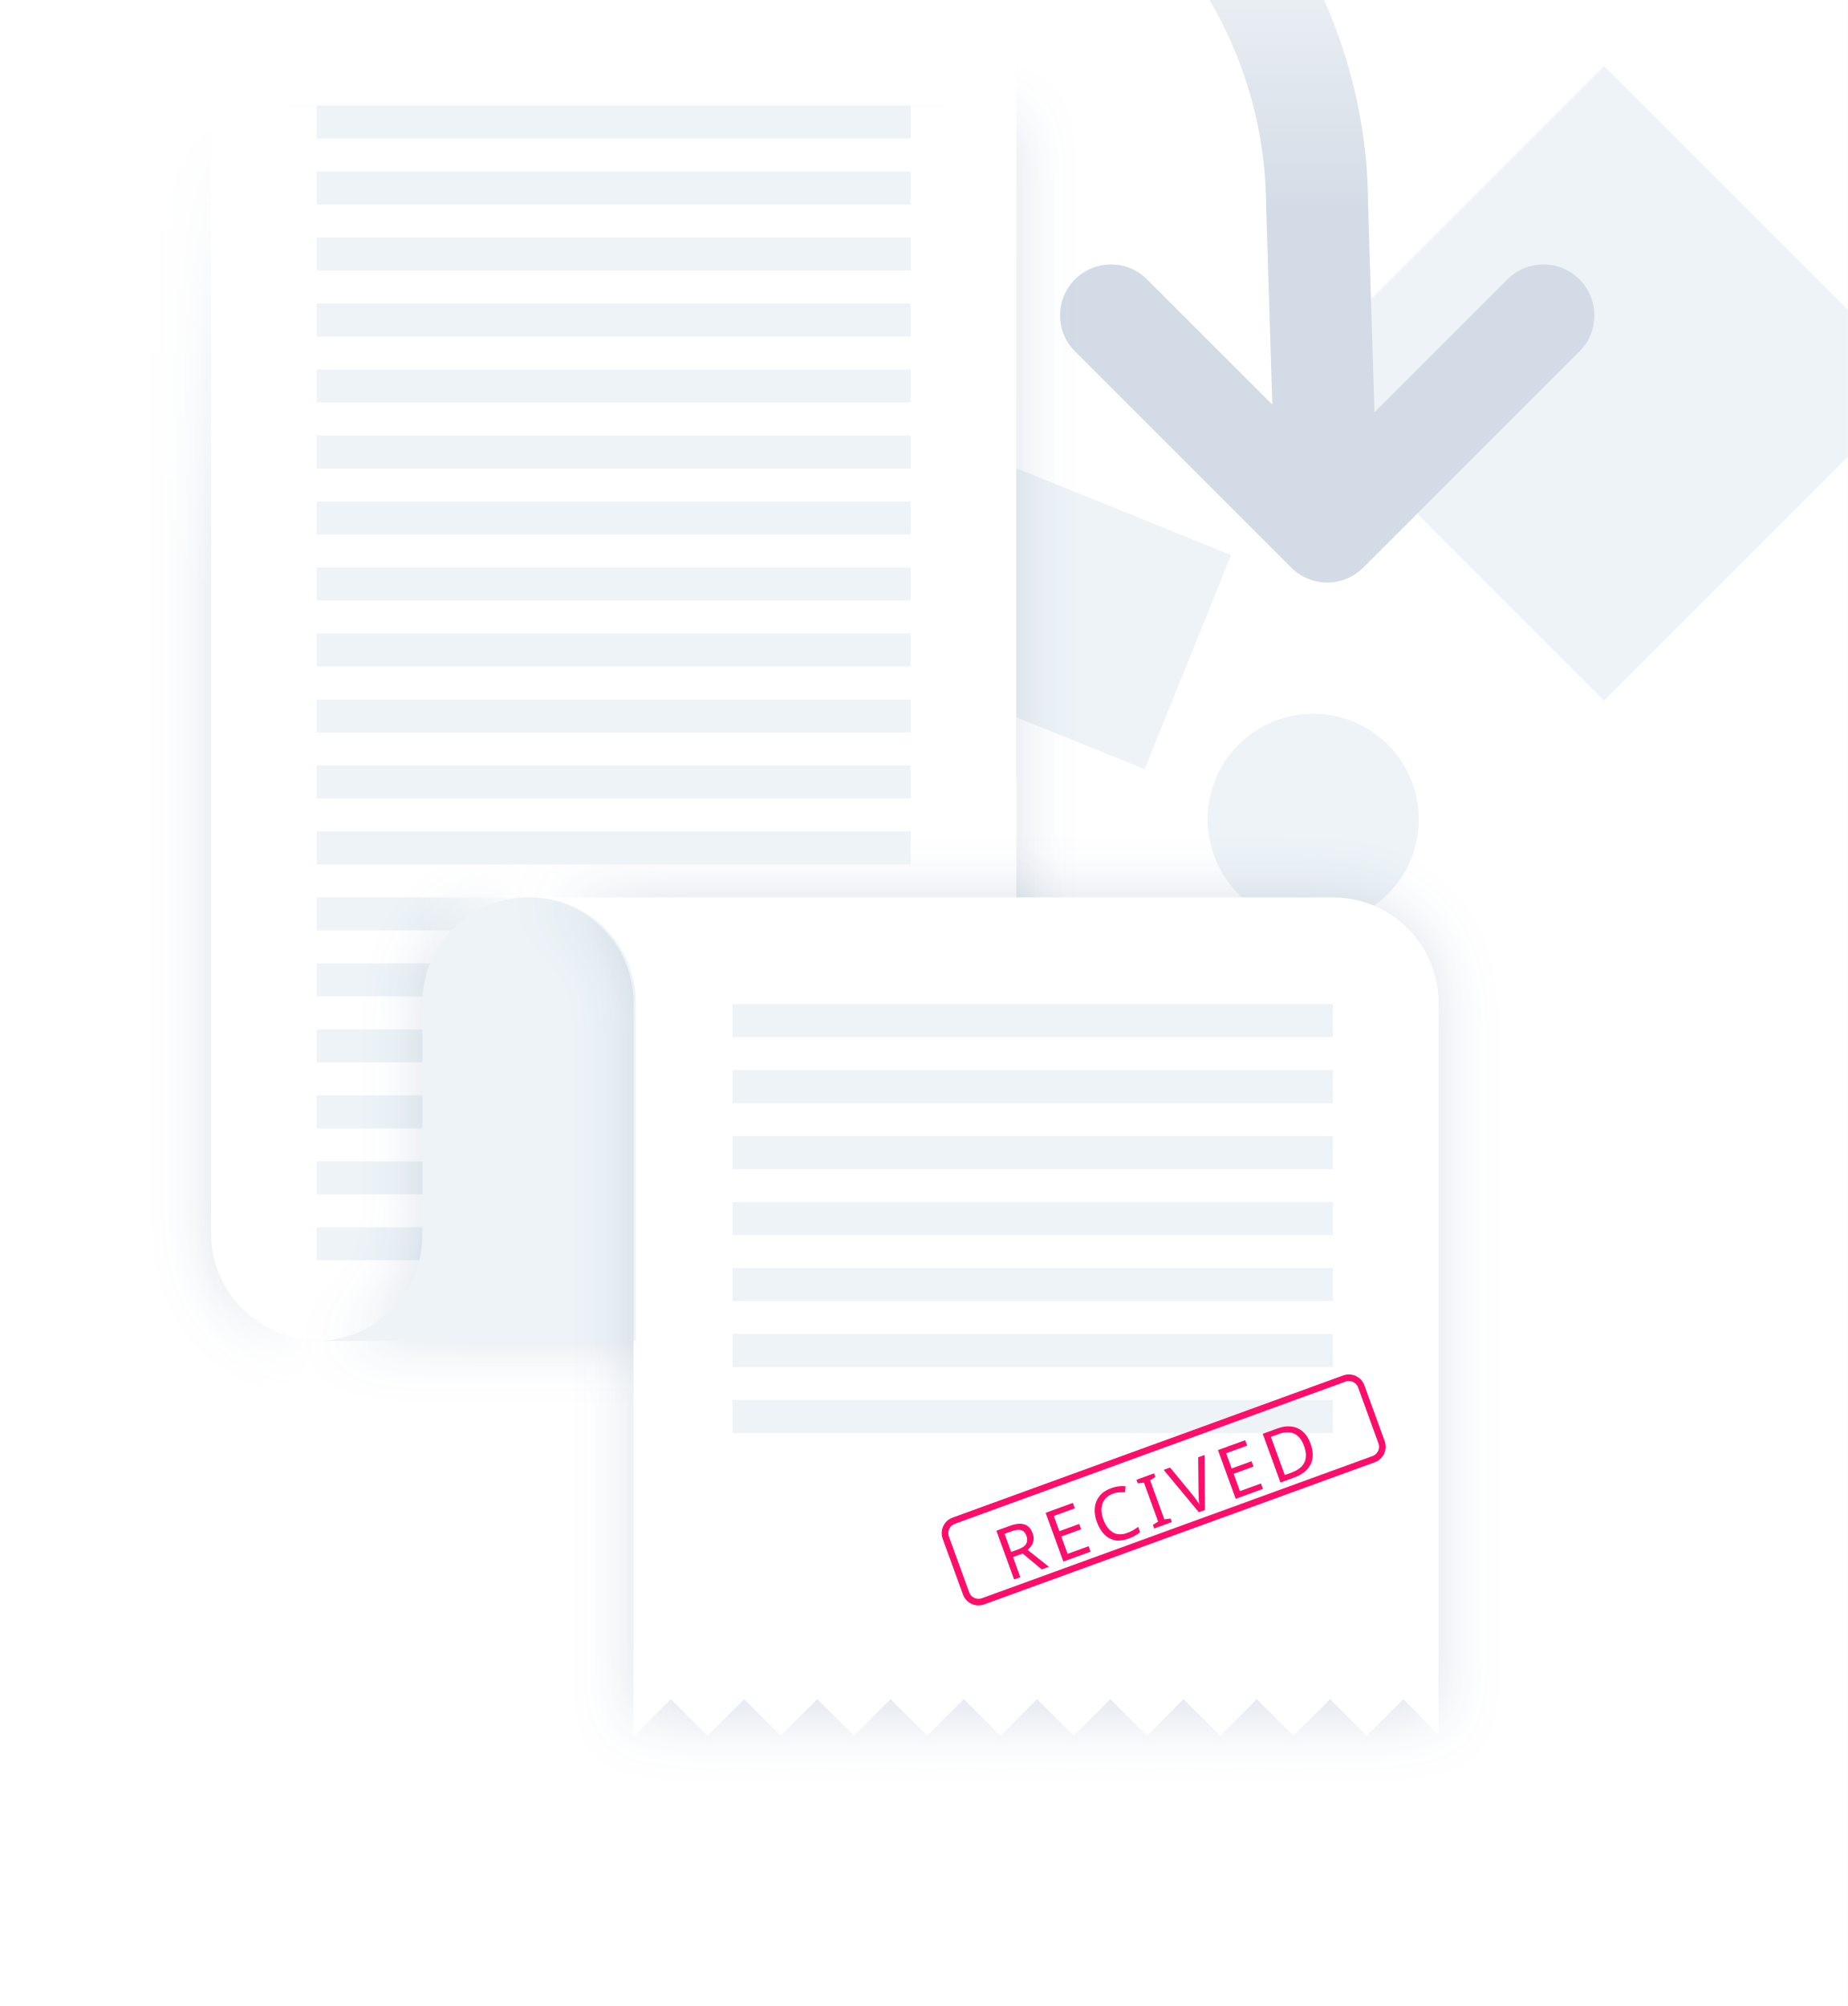
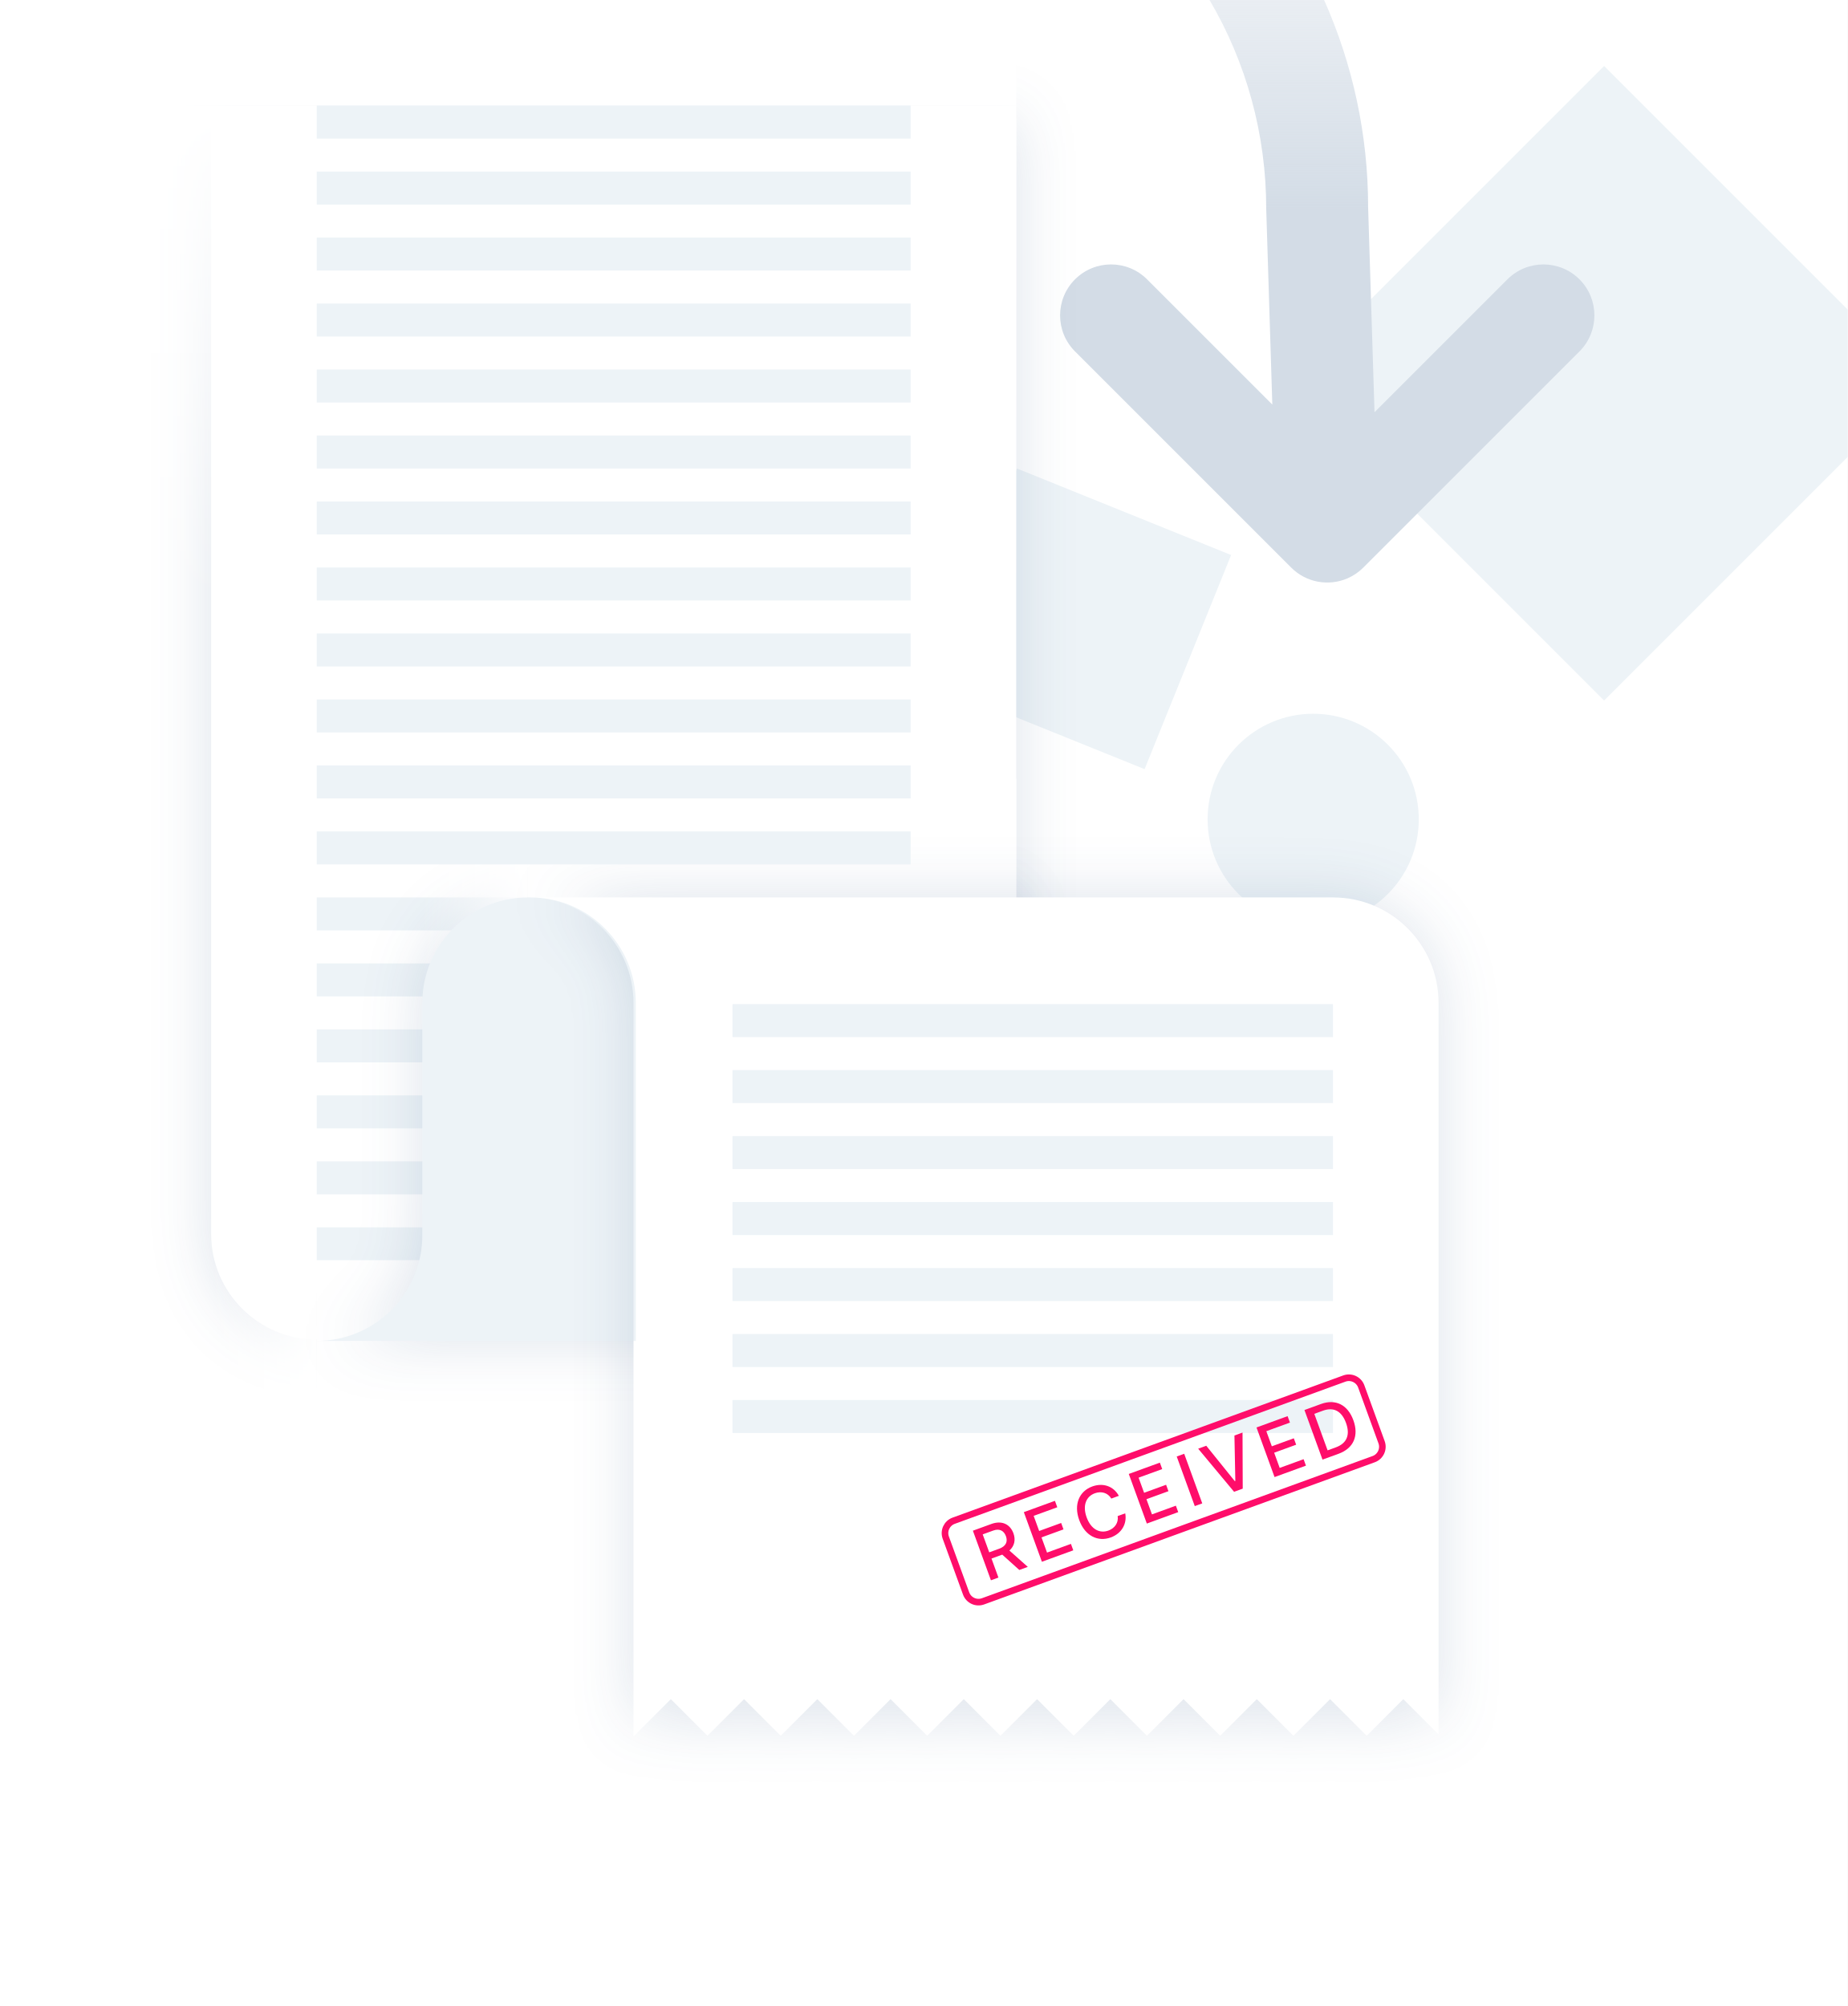
<svg xmlns="http://www.w3.org/2000/svg" xmlns:xlink="http://www.w3.org/1999/xlink" width="280px" height="304px" viewBox="0 0 280 304" version="1.1">
  <defs>
    <linearGradient x1="50%" y1="36.279%" x2="50%" y2="-34.523%" id="linearGradient-1">
      <stop stop-color="#D3DCE6" offset="0%" />
      <stop stop-color="#D3DCE6" stop-opacity="0" offset="100%" />
    </linearGradient>
    <path d="M0,0 L122,0 L122,185 L16,185 C7.163,185 1.082166e-15,177.837 0,169 L0,0 Z" id="path-2" />
    <filter x="-11.1%" y="-7.3%" width="122.1%" height="114.6%" filterUnits="objectBoundingBox" id="filter-3">
      <feOffset dx="0" dy="0" in="SourceAlpha" result="shadowOffsetOuter1" />
      <feGaussianBlur stdDeviation="4.5" in="shadowOffsetOuter1" result="shadowBlurOuter1" />
      <feColorMatrix values="0 0 0 0 0.106   0 0 0 0 0.267   0 0 0 0 0.475  0 0 0 0.15 0" type="matrix" in="shadowBlurOuter1" />
    </filter>
    <linearGradient x1="-1.11022302e-14%" y1="50%" x2="100%" y2="50%" id="linearGradient-4">
      <stop stop-color="#FFFFFF" stop-opacity="0" offset="0%" />
      <stop stop-color="#FFFFFF" offset="100%" />
    </linearGradient>
    <path d="M16,185.206 C24.837,185.206 32,178.043 32,169.206 L32,141.031 L32,134 C32,125.163 39.163,118 48,118 L121.245,118 L121.245,185.206 L16,185.206 Z" id="path-5" />
    <filter x="-12.8%" y="-20.1%" width="125.7%" height="140.2%" filterUnits="objectBoundingBox" id="filter-6">
      <feOffset dx="0" dy="0" in="SourceAlpha" result="shadowOffsetOuter1" />
      <feGaussianBlur stdDeviation="4.5" in="shadowOffsetOuter1" result="shadowBlurOuter1" />
      <feColorMatrix values="0 0 0 0 0.106   0 0 0 0 0.267   0 0 0 0 0.475  0 0 0 0.15 0" type="matrix" in="shadowBlurOuter1" />
    </filter>
    <path d="M186,244.843 L180.657,239.5 L175.107,245.05 L169.557,239.5 L164.007,245.05 L158.457,239.5 L152.907,245.05 L147.357,239.5 L141.807,245.05 L136.257,239.5 L130.707,245.05 L125.157,239.5 L119.607,245.05 L114.057,239.5 L108.507,245.05 L102.957,239.5 L97.407,245.05 L91.857,239.5 L86.307,245.05 L80.757,239.5 L75.207,245.05 L69.657,239.5 L64.104,245.053 L64,245.053 L64,149.254 L64,134 C64,125.163 56.837,118 48,118 L32,118 L170,118 C178.837,118 186,125.163 186,134 L186,244.843 Z" id="path-7" />
    <filter x="-2.9%" y="-10.6%" width="111.7%" height="121.3%" filterUnits="objectBoundingBox" id="filter-8">
      <feOffset dx="0" dy="0" in="SourceAlpha" result="shadowOffsetOuter1" />
      <feGaussianBlur stdDeviation="4.5" in="shadowOffsetOuter1" result="shadowBlurOuter1" />
      <feColorMatrix values="0 0 0 0 0.106   0 0 0 0 0.267   0 0 0 0 0.475  0 0 0 0.15 0" type="matrix" in="shadowBlurOuter1" />
    </filter>
  </defs>
  <g id="Artboard-Copy-2" stroke="none" stroke-width="1" fill="none" fill-rule="evenodd">
    <rect fill="#FFFFFF" x="0" y="0" width="280" height="304" />
    <g id="Group" transform="translate(12, 0)">
      <circle id="Oval" fill="#EDF3F7" cx="187" cy="124.167" r="16" />
      <path d="M268,46.917 L268,69.25 L231.083,106.167 L183,58.083 L231.083,10 L268,46.917 Z" id="Rectangle-4" fill="#EDF3F7" />
      <rect id="Rectangle-Copy" fill="#EDF3F7" transform="translate(151.7813, 93.78133) rotate(22) translate(-151.7813, -93.78133) " x="134.281" y="76.281" width="35" height="35" />
      <path d="M171.292,1.42108547e-14 L188.654,1.42108547e-14 C192.99,9.742 195.327,20.42 195.324,31.416 L196.293,62.475 L216.433,42.335 C219.449,39.319 224.338,39.319 227.354,42.335 C230.369,45.351 230.369,50.24 227.354,53.256 L194.603,86.006 C193.93,86.682 193.132,87.235 192.245,87.627 L192.149,87.668 C189.337,88.861 185.962,88.311 183.67,86.018 L150.907,53.256 C147.892,50.24 147.892,45.351 150.907,42.335 C153.923,39.319 158.813,39.319 161.828,42.335 L180.806,61.312 L179.883,31.654 C179.884,20.288 176.831,9.405 171.292,1.42108547e-14 Z" id="Combined-Shape-2" fill="url(#linearGradient-1)" />
      <g id="Group-17">
        <g id="Group-13" transform="translate(20, 18)">
          <g id="Rectangle">
            <use fill="black" fill-opacity="1" filter="url(#filter-3)" xlink:href="#path-2" />
            <use fill="#FFFFFF" fill-rule="evenodd" xlink:href="#path-2" />
          </g>
          <g id="Group-18" transform="translate(16, 118)" fill="#EDF3F7">
            <rect id="Rectangle-Copy-29" x="0" y="0" width="91" height="5" />
            <rect id="Rectangle-Copy-30" x="0" y="10" width="91" height="5" />
            <rect id="Rectangle-Copy-31" x="0" y="20" width="91" height="5" />
            <rect id="Rectangle-Copy-32" x="0" y="30" width="91" height="5" />
            <rect id="Rectangle-Copy-33" x="0" y="40" width="91" height="5" />
            <rect id="Rectangle-Copy-34" x="0" y="50" width="91" height="5" />
            <rect id="Rectangle-Copy-35" x="0" y="60" width="91" height="5" />
          </g>
          <rect id="Rectangle" fill="url(#linearGradient-4)" x="0" y="173" width="16" height="82" />
          <rect id="Rectangle-Copy-5" fill="#FFFFFF" x="16" y="173" width="92" height="60" />
          <g id="Rectangle-Copy-3">
            <use fill="black" fill-opacity="1" filter="url(#filter-6)" xlink:href="#path-5" />
            <use fill="#FFFFFF" fill-rule="evenodd" xlink:href="#path-5" />
          </g>
          <rect id="Rectangle" fill="url(#linearGradient-4)" x="32" y="100" width="16" height="82" />
          <rect id="Rectangle-Copy-5" fill="#FFFFFF" x="48" y="100" width="74" height="60" />
          <g id="Rectangle-Copy-16">
            <use fill="black" fill-opacity="1" filter="url(#filter-8)" xlink:href="#path-7" />
            <use fill="#FFFFFF" fill-rule="evenodd" xlink:href="#path-7" />
          </g>
        </g>
        <rect id="Rectangle" fill="url(#linearGradient-4)" transform="translate(71, 53.5) scale(1, -1) rotate(90) translate(-71, -53.5) " x="33.5" y="-17.5" width="75" height="142" />
        <rect id="Rectangle-Copy-17" fill="#FFFFFF" transform="translate(71, 8) scale(1, -1) rotate(90) translate(-71, -8) " x="63" y="-63" width="16" height="142" />
        <g id="Group-18" transform="translate(36, 16)" fill="#EDF3F7">
          <rect id="Rectangle" x="0" y="0" width="90" height="5" />
          <rect id="Rectangle-Copy-18" x="0" y="10" width="90" height="5" />
          <rect id="Rectangle-Copy-19" x="0" y="20" width="90" height="5" />
          <rect id="Rectangle-Copy-20" x="0" y="30" width="90" height="5" />
          <rect id="Rectangle-Copy-21" x="0" y="40" width="90" height="5" />
          <rect id="Rectangle-Copy-22" x="0" y="50" width="90" height="5" />
          <rect id="Rectangle-Copy-23" x="0" y="60" width="90" height="5" />
          <rect id="Rectangle-Copy-24" x="0" y="70" width="90" height="5" />
          <rect id="Rectangle-Copy-25" x="0" y="80" width="90" height="5" />
          <rect id="Rectangle-Copy-26" x="0" y="90" width="90" height="5" />
          <rect id="Rectangle-Copy-27" x="0" y="100" width="90" height="5" />
          <rect id="Rectangle-Copy-28" x="0" y="110" width="90" height="5" />
        </g>
      </g>
      <path d="M36,203.206 C44.837,203.206 52,196.043 52,187.206 L52,159.031 L52,152 C52,143.163 59.163,136 68,136 L68.351,136 C77.187,136 84.351,143.163 84.351,152 L84.351,203.206 L36,203.206 Z" id="Rectangle-Copy-3" fill="#EDF3F7" style="mix-blend-mode: multiply;" />
      <g id="Group-19" transform="translate(99, 152)" fill="#EDF3F7">
        <rect id="Rectangle-Copy-29" x="0" y="0.167" width="91" height="5" />
        <rect id="Rectangle-Copy-30" x="0" y="10.167" width="91" height="5" />
        <rect id="Rectangle-Copy-31" x="0" y="20.167" width="91" height="5" />
        <rect id="Rectangle-Copy-32" x="0" y="30.167" width="91" height="5" />
        <rect id="Rectangle-Copy-33" x="0" y="40.167" width="91" height="5" />
        <rect id="Rectangle-Copy-34" x="0" y="50.167" width="91" height="5" />
        <rect id="Rectangle-Copy-35" x="0" y="60.167" width="91" height="5" />
      </g>
      <g id="Group-21" transform="translate(164.3437, 225.7935) rotate(-20) translate(-164.3437, -225.7935) translate(130.3437, 218.7935)">
-         <text id="RECIVED" font-family="InterUI-Medium, Inter UI" font-size="11" font-weight="400" line-spacing="12" letter-spacing="1.1" fill="#FF0D6A">
-           <tspan x="7" y="12">RECIVED</tspan>
-         </text>
+         <path d="M4.718,10.914 L4.718,2.914 L7.698,2.914 C9.378,2.914 10.358,3.906 10.358,5.39 C10.358,6.421 9.862,7.25 8.89,7.632 L10.663,10.914 L9.292,10.914 L7.659,7.847 L5.925,7.847 L5.925,10.914 L4.718,10.914 Z M5.925,6.843 L7.534,6.843 C8.628,6.843 9.14,6.293 9.14,5.41 C9.14,4.496 8.601,3.949 7.624,3.949 L5.925,3.949 L5.925,6.843 Z M12.935,10.914 L12.935,2.914 L17.951,2.914 L17.951,3.953 L14.142,3.953 L14.142,6.39 L17.689,6.39 L17.689,7.425 L14.142,7.425 L14.142,9.875 L17.997,9.875 L17.997,10.914 L12.935,10.914 Z M27.312,5.515 L26.094,5.515 C25.894,4.48 25.039,3.906 24.019,3.906 C22.64,3.906 21.609,4.972 21.609,6.914 C21.609,8.871 22.644,9.921 24.015,9.921 C25.027,9.921 25.887,9.359 26.094,8.336 L27.312,8.339 C27.051,9.921 25.765,11.023 24.008,11.023 C21.93,11.023 20.41,9.472 20.41,6.914 C20.41,4.355 21.937,2.804 24.008,2.804 C25.699,2.804 27.039,3.804 27.312,5.515 Z M29.858,10.914 L29.858,2.914 L34.873,2.914 L34.873,3.953 L31.065,3.953 L31.065,6.39 L34.612,6.39 L34.612,7.425 L31.065,7.425 L31.065,9.875 L34.92,9.875 L34.92,10.914 L29.858,10.914 Z M38.797,2.914 L38.797,10.914 L37.59,10.914 L37.59,2.914 L38.797,2.914 Z M42.355,2.914 L44.581,9.429 L44.671,9.429 L46.897,2.914 L48.202,2.914 L45.323,10.914 L43.929,10.914 L41.05,2.914 L42.355,2.914 Z M50.455,10.914 L50.455,2.914 L55.47,2.914 L55.47,3.953 L51.662,3.953 L51.662,6.39 L55.208,6.39 L55.208,7.425 L51.662,7.425 L51.662,9.875 L55.517,9.875 L55.517,10.914 L50.455,10.914 Z M60.777,10.914 L58.187,10.914 L58.187,2.914 L60.859,2.914 C63.215,2.914 64.625,4.414 64.625,6.902 C64.625,9.402 63.215,10.914 60.777,10.914 Z M59.394,9.859 L60.711,9.859 C62.535,9.859 63.437,8.796 63.437,6.902 C63.437,5.015 62.535,3.968 60.785,3.968 L59.394,3.968 L59.394,9.859 Z" id="RECEIVED" fill="#FF0D6A" />
        <rect id="Rectangle" stroke="#FF0D6A" x="0.5" y="0.5" width="67" height="13" rx="2" />
      </g>
    </g>
  </g>
</svg>
